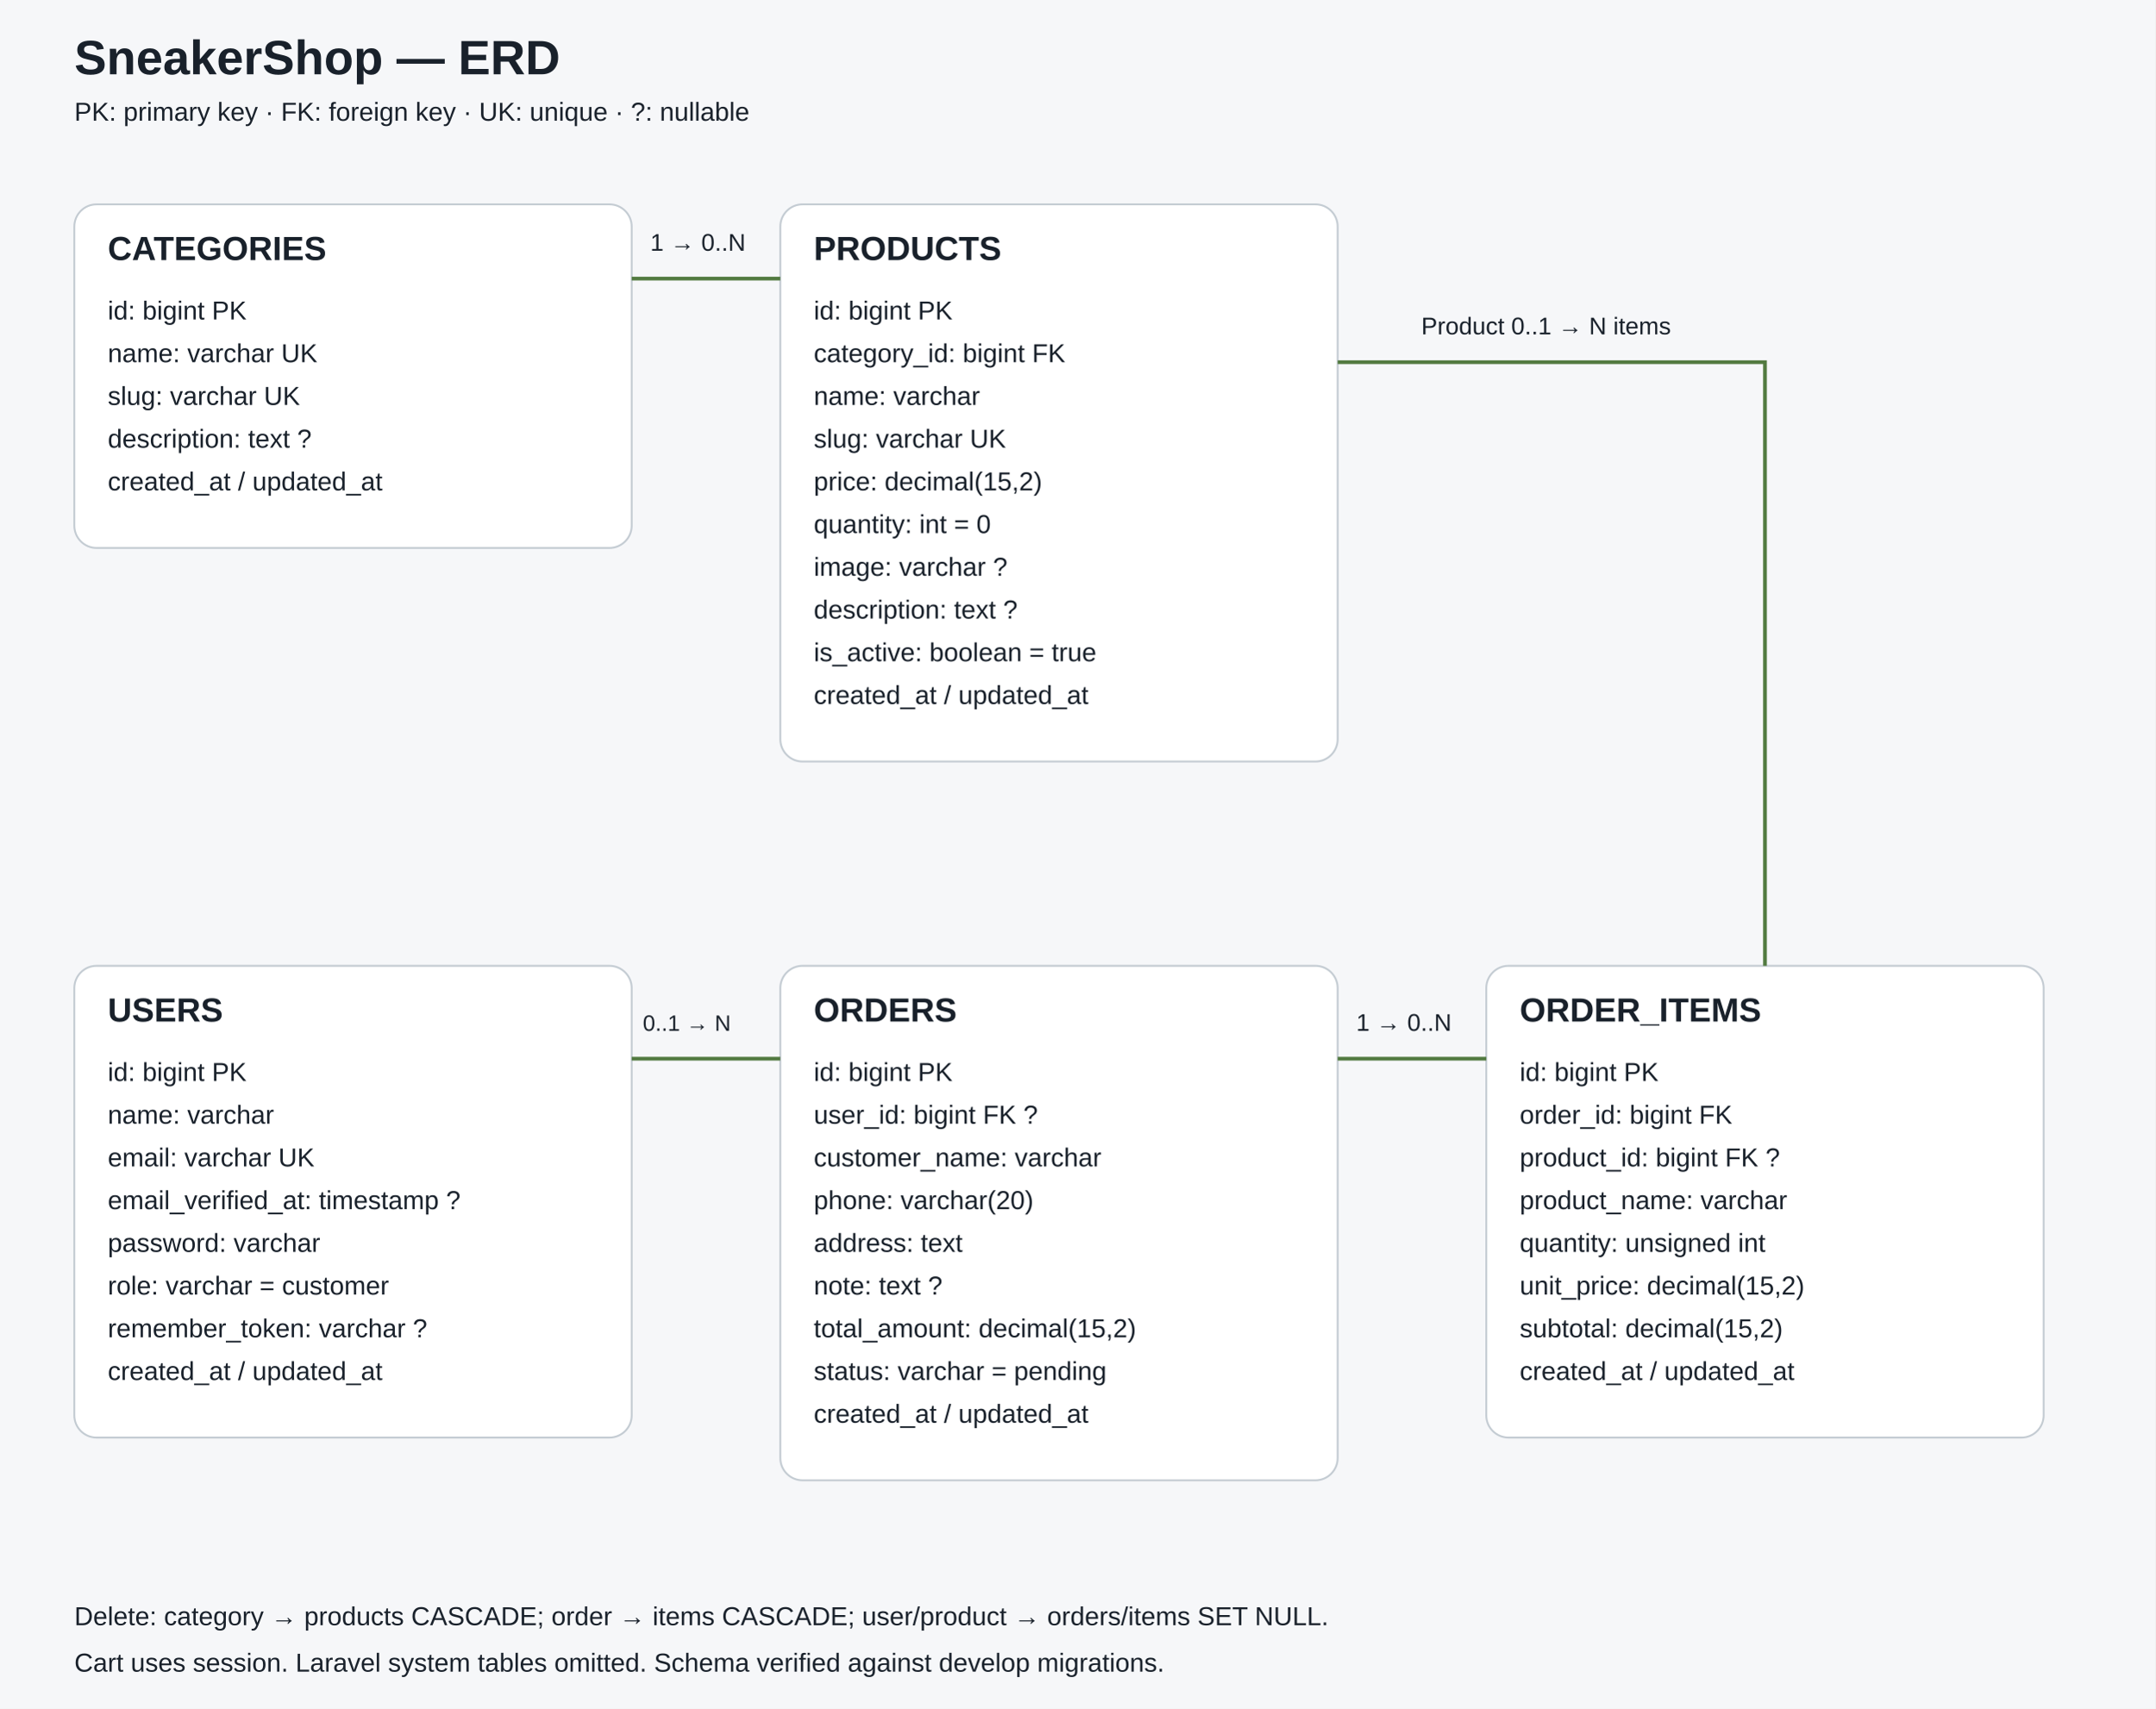
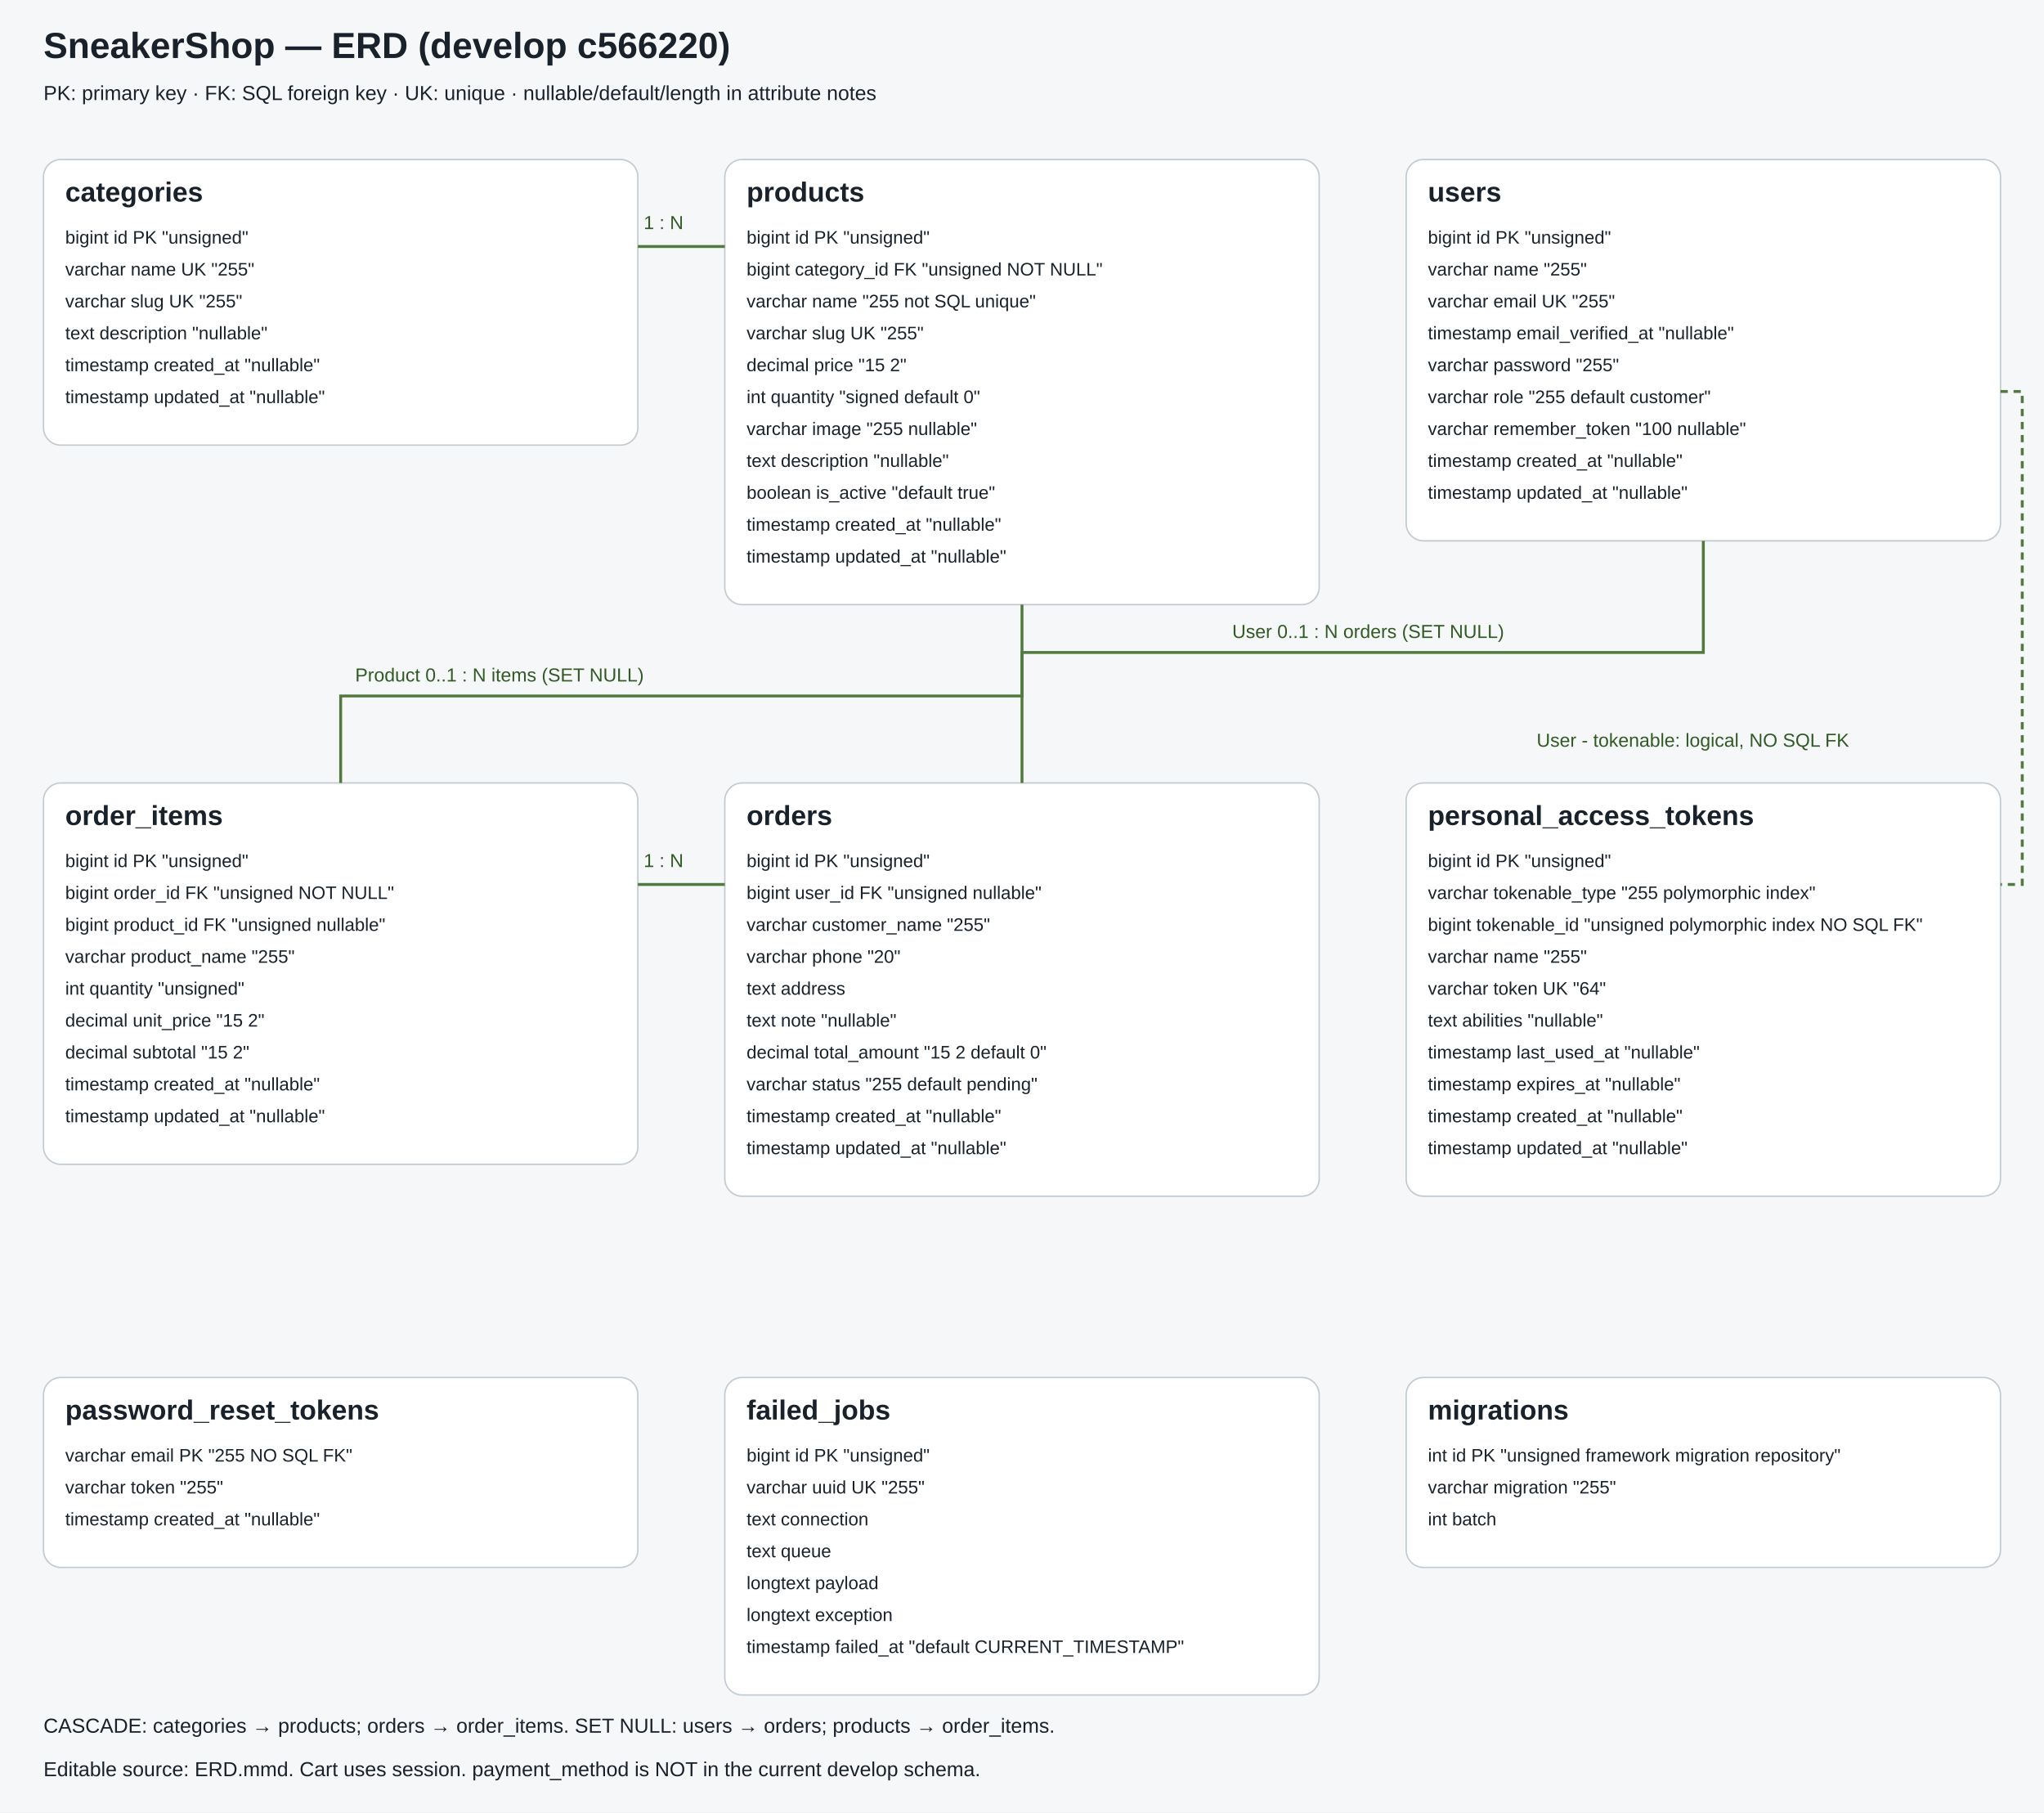
- <svg xmlns="http://www.w3.org/2000/svg" width="1160" height="920" viewBox="0 0 1160 920">
-   <rect width="1160" height="920" fill="#f6f7f9" />
-   <style>text{font-family:Arial,sans-serif;fill:#19212b}.field{font-size:14px}.title{font-size:18px;font-weight:bold}.edge{fill:none;stroke:#527a40;stroke-width:2}</style>
-   <text x="40" y="40" font-size="26" font-weight="bold">SneakerShop — ERD</text>
-   <text x="40" y="65" font-size="14">PK: primary key · FK: foreign key · UK: unique · ?: nullable</text>
-   <rect x="40" y="110" width="300" height="185" rx="12" fill="white" stroke="#c3cbd2" />
-   <text x="58" y="140" class="title">CATEGORIES</text>
-   <text x="58" y="172" class="field">id: bigint PK</text>
-   <text x="58" y="195" class="field">name: varchar UK</text>
-   <text x="58" y="218" class="field">slug: varchar UK</text>
-   <text x="58" y="241" class="field">description: text ?</text>
-   <text x="58" y="264" class="field">created_at / updated_at</text>
-   <rect x="420" y="110" width="300" height="300" rx="12" fill="white" stroke="#c3cbd2" />
-   <text x="438" y="140" class="title">PRODUCTS</text>
-   <text x="438" y="172" class="field">id: bigint PK</text>
-   <text x="438" y="195" class="field">category_id: bigint FK</text>
-   <text x="438" y="218" class="field">name: varchar</text>
-   <text x="438" y="241" class="field">slug: varchar UK</text>
-   <text x="438" y="264" class="field">price: decimal(15,2)</text>
-   <text x="438" y="287" class="field">quantity: int = 0</text>
-   <text x="438" y="310" class="field">image: varchar ?</text>
-   <text x="438" y="333" class="field">description: text ?</text>
-   <text x="438" y="356" class="field">is_active: boolean = true</text>
-   <text x="438" y="379" class="field">created_at / updated_at</text>
-   <rect x="40" y="520" width="300" height="254" rx="12" fill="white" stroke="#c3cbd2" />
-   <text x="58" y="550" class="title">USERS</text>
-   <text x="58" y="582" class="field">id: bigint PK</text>
-   <text x="58" y="605" class="field">name: varchar</text>
-   <text x="58" y="628" class="field">email: varchar UK</text>
-   <text x="58" y="651" class="field">email_verified_at: timestamp ?</text>
-   <text x="58" y="674" class="field">password: varchar</text>
-   <text x="58" y="697" class="field">role: varchar = customer</text>
-   <text x="58" y="720" class="field">remember_token: varchar ?</text>
-   <text x="58" y="743" class="field">created_at / updated_at</text>
-   <rect x="420" y="520" width="300" height="277" rx="12" fill="white" stroke="#c3cbd2" />
-   <text x="438" y="550" class="title">ORDERS</text>
-   <text x="438" y="582" class="field">id: bigint PK</text>
-   <text x="438" y="605" class="field">user_id: bigint FK ?</text>
-   <text x="438" y="628" class="field">customer_name: varchar</text>
-   <text x="438" y="651" class="field">phone: varchar(20)</text>
-   <text x="438" y="674" class="field">address: text</text>
-   <text x="438" y="697" class="field">note: text ?</text>
-   <text x="438" y="720" class="field">total_amount: decimal(15,2)</text>
-   <text x="438" y="743" class="field">status: varchar = pending</text>
-   <text x="438" y="766" class="field">created_at / updated_at</text>
-   <rect x="800" y="520" width="300" height="254" rx="12" fill="white" stroke="#c3cbd2" />
-   <text x="818" y="550" class="title">ORDER_ITEMS</text>
-   <text x="818" y="582" class="field">id: bigint PK</text>
-   <text x="818" y="605" class="field">order_id: bigint FK</text>
-   <text x="818" y="628" class="field">product_id: bigint FK ?</text>
-   <text x="818" y="651" class="field">product_name: varchar</text>
-   <text x="818" y="674" class="field">quantity: unsigned int</text>
-   <text x="818" y="697" class="field">unit_price: decimal(15,2)</text>
-   <text x="818" y="720" class="field">subtotal: decimal(15,2)</text>
-   <text x="818" y="743" class="field">created_at / updated_at</text>
-   <path class="edge" d="M340 150 H420" />
-   <text x="350" y="135" font-size="13">1 → 0..N</text>
-   <path class="edge" d="M340 570 H420" />
-   <text x="346" y="555" font-size="12">0..1 → N</text>
-   <path class="edge" d="M720 570 H800" />
-   <text x="730" y="555" font-size="13">1 → 0..N</text>
-   <path class="edge" d="M720 195 H950 V520" />
-   <text x="765" y="180" font-size="13">Product 0..1 → N items</text>
-   <text x="40" y="875" font-size="14">Delete: category → products CASCADE; order → items CASCADE; user/product → orders/items SET NULL.</text>
-   <text x="40" y="900" font-size="14">Cart uses session. Laravel system tables omitted. Schema verified against develop migrations.</text>
+ <svg xmlns="http://www.w3.org/2000/svg" width="1410" height="1250" viewBox="0 0 1410 1250" role="img" aria-label="SneakerShop ERD theo develop c566220">
+   <rect width="1410" height="1250" fill="#f6f7f9" />
+   <style>text{font-family:Arial,sans-serif;fill:#19212b}.edge{fill:none;stroke:#527a40;stroke-width:2}.label{font-size:13px;fill:#315a24}</style>
+   <text x="30" y="40" font-size="25" font-weight="bold">SneakerShop — ERD (develop c566220)</text>
+   <text x="30" y="69" font-size="14">PK: primary key · FK: SQL foreign key · UK: unique · nullable/default/length in attribute notes</text>
+   <rect x="30" y="110" width="410" height="197" rx="12" fill="white" stroke="#c3cbd2" />
+   <text x="45" y="139" font-size="19" font-weight="bold">categories</text>
+   <text x="45" y="168" font-size="12.5">bigint id PK "unsigned"</text>
+   <text x="45" y="190" font-size="12.5">varchar name UK "255"</text>
+   <text x="45" y="212" font-size="12.5">varchar slug UK "255"</text>
+   <text x="45" y="234" font-size="12.5">text description "nullable"</text>
+   <text x="45" y="256" font-size="12.5">timestamp created_at "nullable"</text>
+   <text x="45" y="278" font-size="12.5">timestamp updated_at "nullable"</text>
+   <rect x="500" y="110" width="410" height="307" rx="12" fill="white" stroke="#c3cbd2" />
+   <text x="515" y="139" font-size="19" font-weight="bold">products</text>
+   <text x="515" y="168" font-size="12.5">bigint id PK "unsigned"</text>
+   <text x="515" y="190" font-size="12.5">bigint category_id FK "unsigned NOT NULL"</text>
+   <text x="515" y="212" font-size="12.5">varchar name "255 not SQL unique"</text>
+   <text x="515" y="234" font-size="12.5">varchar slug UK "255"</text>
+   <text x="515" y="256" font-size="12.5">decimal price "15 2"</text>
+   <text x="515" y="278" font-size="12.5">int quantity "signed default 0"</text>
+   <text x="515" y="300" font-size="12.5">varchar image "255 nullable"</text>
+   <text x="515" y="322" font-size="12.5">text description "nullable"</text>
+   <text x="515" y="344" font-size="12.5">boolean is_active "default true"</text>
+   <text x="515" y="366" font-size="12.5">timestamp created_at "nullable"</text>
+   <text x="515" y="388" font-size="12.5">timestamp updated_at "nullable"</text>
+   <rect x="970" y="110" width="410" height="263" rx="12" fill="white" stroke="#c3cbd2" />
+   <text x="985" y="139" font-size="19" font-weight="bold">users</text>
+   <text x="985" y="168" font-size="12.5">bigint id PK "unsigned"</text>
+   <text x="985" y="190" font-size="12.5">varchar name "255"</text>
+   <text x="985" y="212" font-size="12.5">varchar email UK "255"</text>
+   <text x="985" y="234" font-size="12.5">timestamp email_verified_at "nullable"</text>
+   <text x="985" y="256" font-size="12.5">varchar password "255"</text>
+   <text x="985" y="278" font-size="12.5">varchar role "255 default customer"</text>
+   <text x="985" y="300" font-size="12.5">varchar remember_token "100 nullable"</text>
+   <text x="985" y="322" font-size="12.5">timestamp created_at "nullable"</text>
+   <text x="985" y="344" font-size="12.5">timestamp updated_at "nullable"</text>
+   <rect x="30" y="540" width="410" height="263" rx="12" fill="white" stroke="#c3cbd2" />
+   <text x="45" y="569" font-size="19" font-weight="bold">order_items</text>
+   <text x="45" y="598" font-size="12.5">bigint id PK "unsigned"</text>
+   <text x="45" y="620" font-size="12.5">bigint order_id FK "unsigned NOT NULL"</text>
+   <text x="45" y="642" font-size="12.5">bigint product_id FK "unsigned nullable"</text>
+   <text x="45" y="664" font-size="12.5">varchar product_name "255"</text>
+   <text x="45" y="686" font-size="12.5">int quantity "unsigned"</text>
+   <text x="45" y="708" font-size="12.5">decimal unit_price "15 2"</text>
+   <text x="45" y="730" font-size="12.5">decimal subtotal "15 2"</text>
+   <text x="45" y="752" font-size="12.5">timestamp created_at "nullable"</text>
+   <text x="45" y="774" font-size="12.5">timestamp updated_at "nullable"</text>
+   <rect x="500" y="540" width="410" height="285" rx="12" fill="white" stroke="#c3cbd2" />
+   <text x="515" y="569" font-size="19" font-weight="bold">orders</text>
+   <text x="515" y="598" font-size="12.5">bigint id PK "unsigned"</text>
+   <text x="515" y="620" font-size="12.5">bigint user_id FK "unsigned nullable"</text>
+   <text x="515" y="642" font-size="12.5">varchar customer_name "255"</text>
+   <text x="515" y="664" font-size="12.5">varchar phone "20"</text>
+   <text x="515" y="686" font-size="12.5">text address</text>
+   <text x="515" y="708" font-size="12.5">text note "nullable"</text>
+   <text x="515" y="730" font-size="12.5">decimal total_amount "15 2 default 0"</text>
+   <text x="515" y="752" font-size="12.5">varchar status "255 default pending"</text>
+   <text x="515" y="774" font-size="12.5">timestamp created_at "nullable"</text>
+   <text x="515" y="796" font-size="12.5">timestamp updated_at "nullable"</text>
+   <rect x="970" y="540" width="410" height="285" rx="12" fill="white" stroke="#c3cbd2" />
+   <text x="985" y="569" font-size="19" font-weight="bold">personal_access_tokens</text>
+   <text x="985" y="598" font-size="12.5">bigint id PK "unsigned"</text>
+   <text x="985" y="620" font-size="12.5">varchar tokenable_type "255 polymorphic index"</text>
+   <text x="985" y="642" font-size="12.5">bigint tokenable_id "unsigned polymorphic index NO SQL FK"</text>
+   <text x="985" y="664" font-size="12.5">varchar name "255"</text>
+   <text x="985" y="686" font-size="12.5">varchar token UK "64"</text>
+   <text x="985" y="708" font-size="12.5">text abilities "nullable"</text>
+   <text x="985" y="730" font-size="12.5">timestamp last_used_at "nullable"</text>
+   <text x="985" y="752" font-size="12.5">timestamp expires_at "nullable"</text>
+   <text x="985" y="774" font-size="12.5">timestamp created_at "nullable"</text>
+   <text x="985" y="796" font-size="12.5">timestamp updated_at "nullable"</text>
+   <rect x="30" y="950" width="410" height="131" rx="12" fill="white" stroke="#c3cbd2" />
+   <text x="45" y="979" font-size="19" font-weight="bold">password_reset_tokens</text>
+   <text x="45" y="1008" font-size="12.5">varchar email PK "255 NO SQL FK"</text>
+   <text x="45" y="1030" font-size="12.5">varchar token "255"</text>
+   <text x="45" y="1052" font-size="12.5">timestamp created_at "nullable"</text>
+   <rect x="500" y="950" width="410" height="219" rx="12" fill="white" stroke="#c3cbd2" />
+   <text x="515" y="979" font-size="19" font-weight="bold">failed_jobs</text>
+   <text x="515" y="1008" font-size="12.5">bigint id PK "unsigned"</text>
+   <text x="515" y="1030" font-size="12.5">varchar uuid UK "255"</text>
+   <text x="515" y="1052" font-size="12.5">text connection</text>
+   <text x="515" y="1074" font-size="12.5">text queue</text>
+   <text x="515" y="1096" font-size="12.5">longtext payload</text>
+   <text x="515" y="1118" font-size="12.5">longtext exception</text>
+   <text x="515" y="1140" font-size="12.5">timestamp failed_at "default CURRENT_TIMESTAMP"</text>
+   <rect x="970" y="950" width="410" height="131" rx="12" fill="white" stroke="#c3cbd2" />
+   <text x="985" y="979" font-size="19" font-weight="bold">migrations</text>
+   <text x="985" y="1008" font-size="12.5">int id PK "unsigned framework migration repository"</text>
+   <text x="985" y="1030" font-size="12.5">varchar migration "255"</text>
+   <text x="985" y="1052" font-size="12.5">int batch</text>
+   <path class="edge" d="M440 170 H500" />
+   <text class="label" x="444" y="158">1 : N</text>
+   <path class="edge" d="M705 417 V480 H235 V540" />
+   <text class="label" x="245" y="470">Product 0..1 : N items (SET NULL)</text>
+   <path class="edge" d="M1175 373 V450 H705 V540" />
+   <text class="label" x="850" y="440">User 0..1 : N orders (SET NULL)</text>
+   <path class="edge" d="M500 610 H440" />
+   <text class="label" x="444" y="598">1 : N</text>
+   <path class="edge" stroke-dasharray="5 4" d="M1380 270 H1395 V610 H1380" />
+   <text class="label" x="1060" y="515">User - tokenable: logical, NO SQL FK</text>
+   <text x="30" y="1195" font-size="14">CASCADE: categories → products; orders → order_items. SET NULL: users → orders; products → order_items.</text>
+   <text x="30" y="1225" font-size="14">Editable source: ERD.mmd. Cart uses session. payment_method is NOT in the current develop schema.</text>
</svg>
